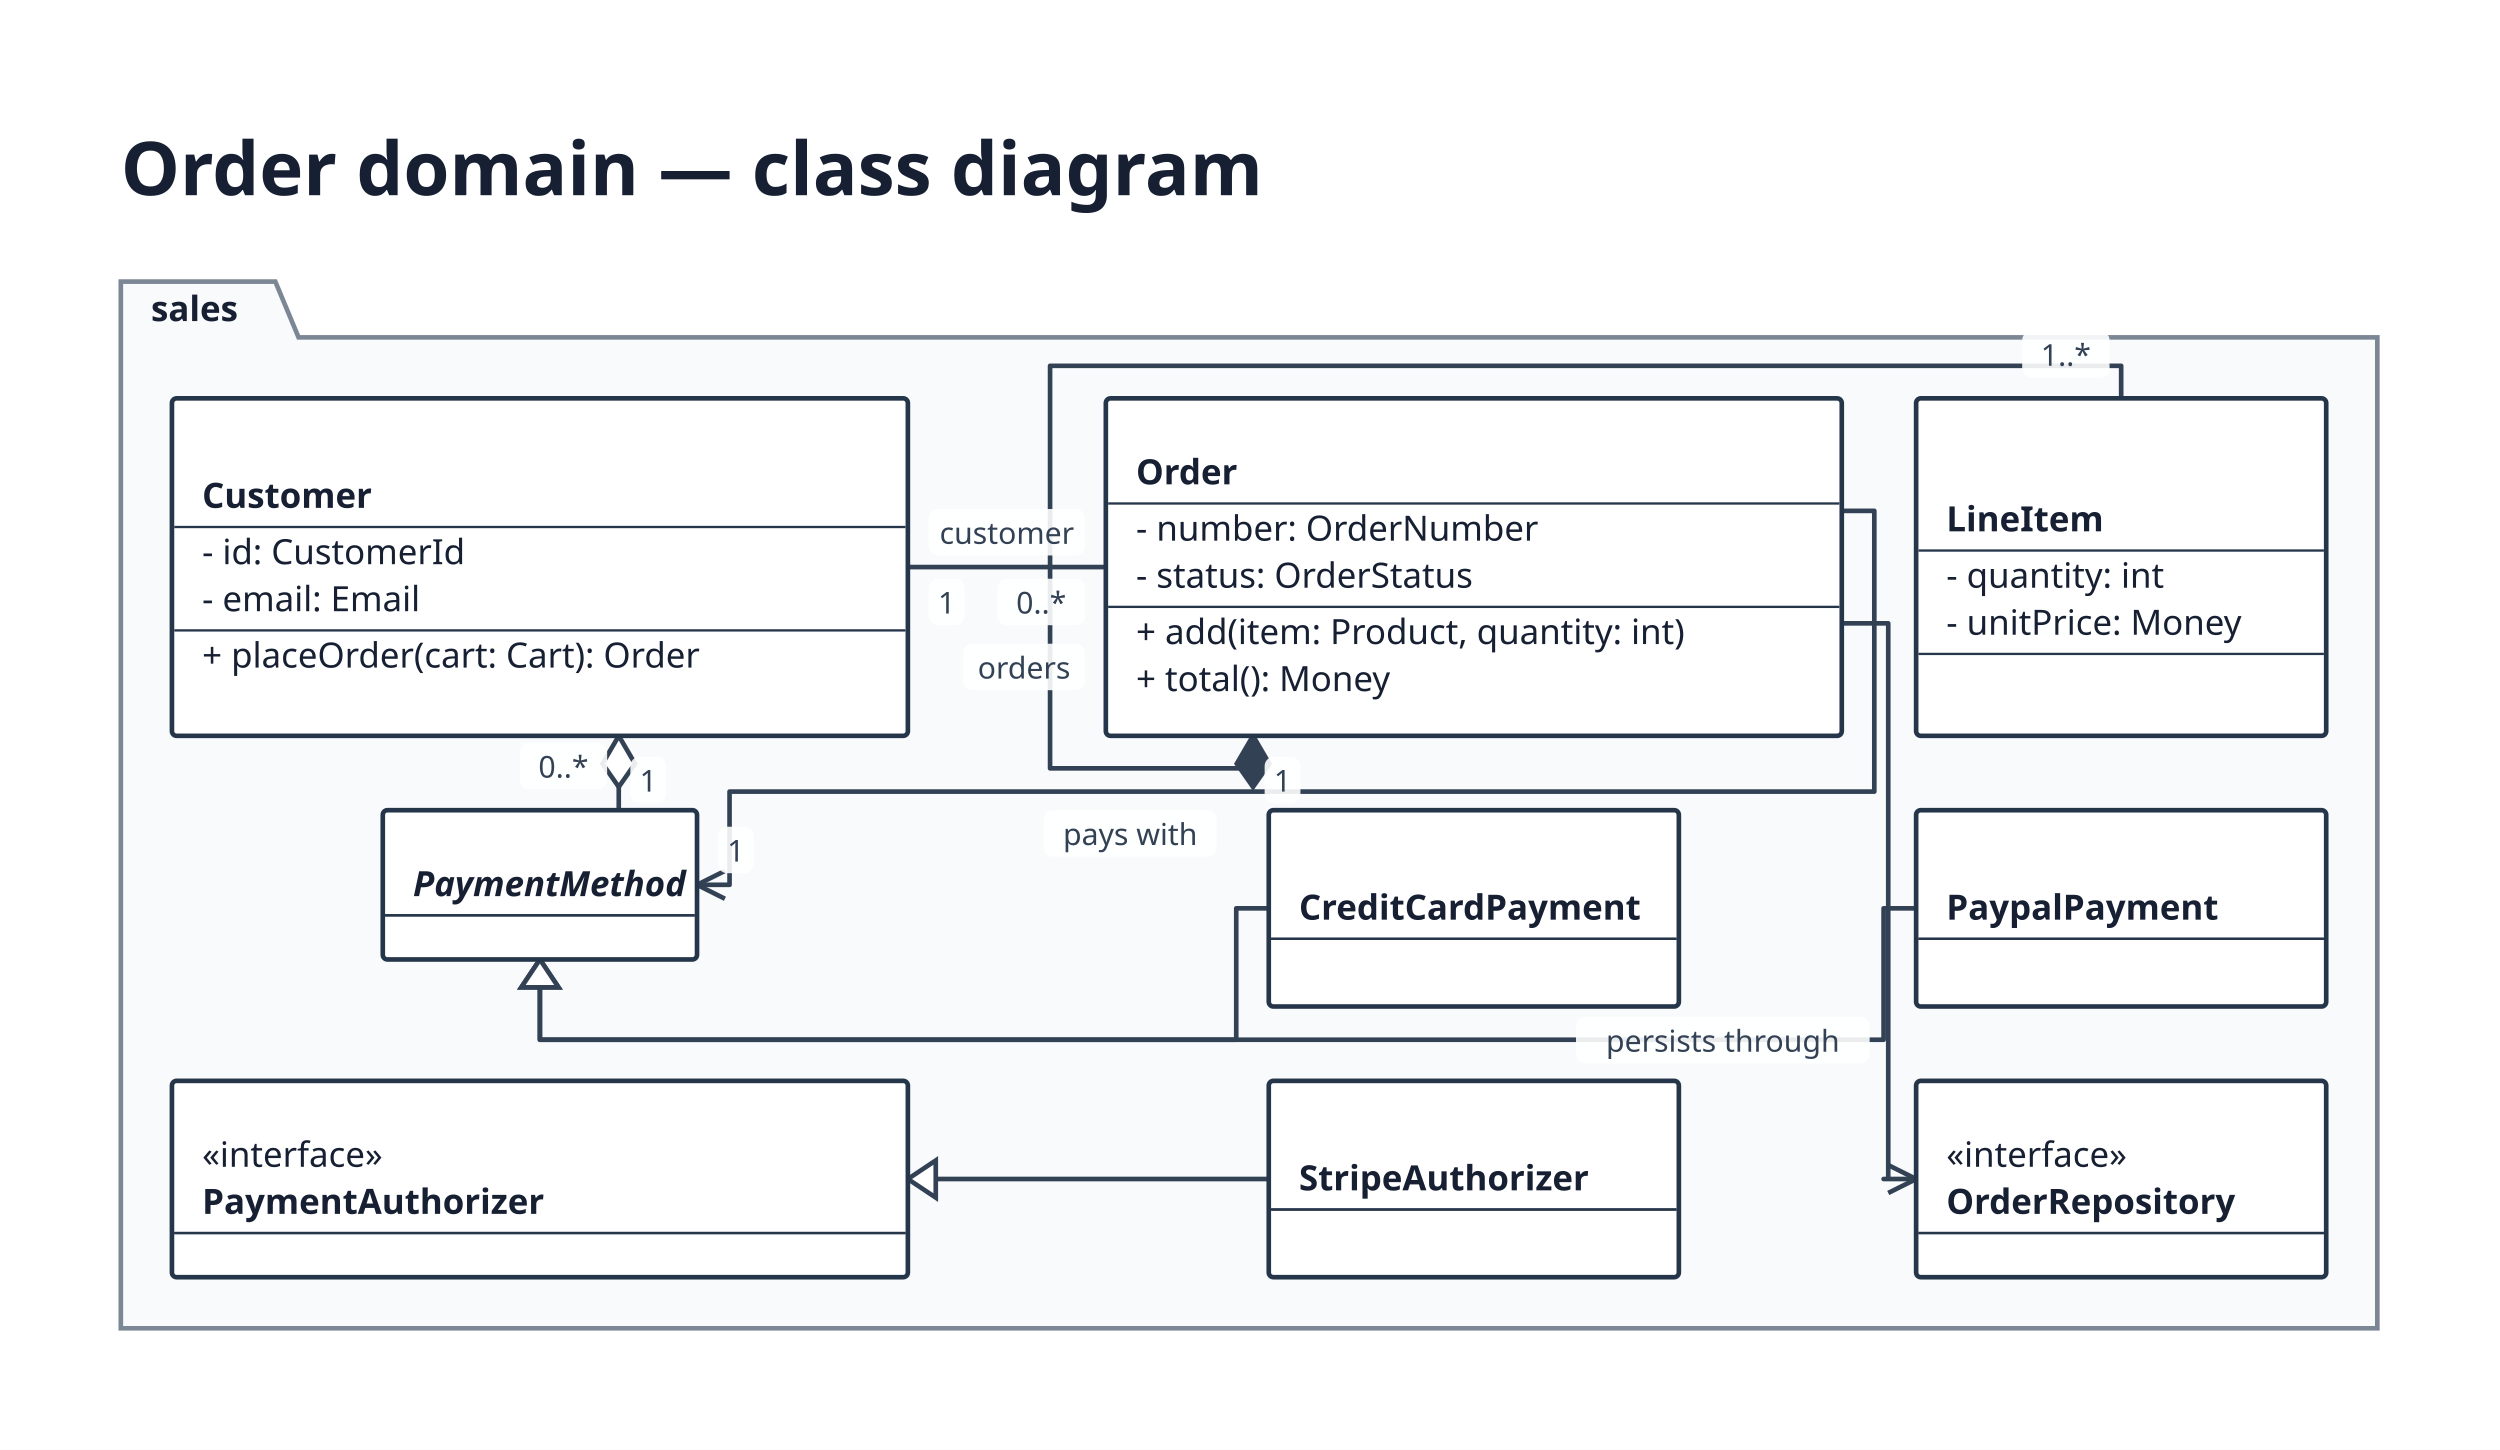
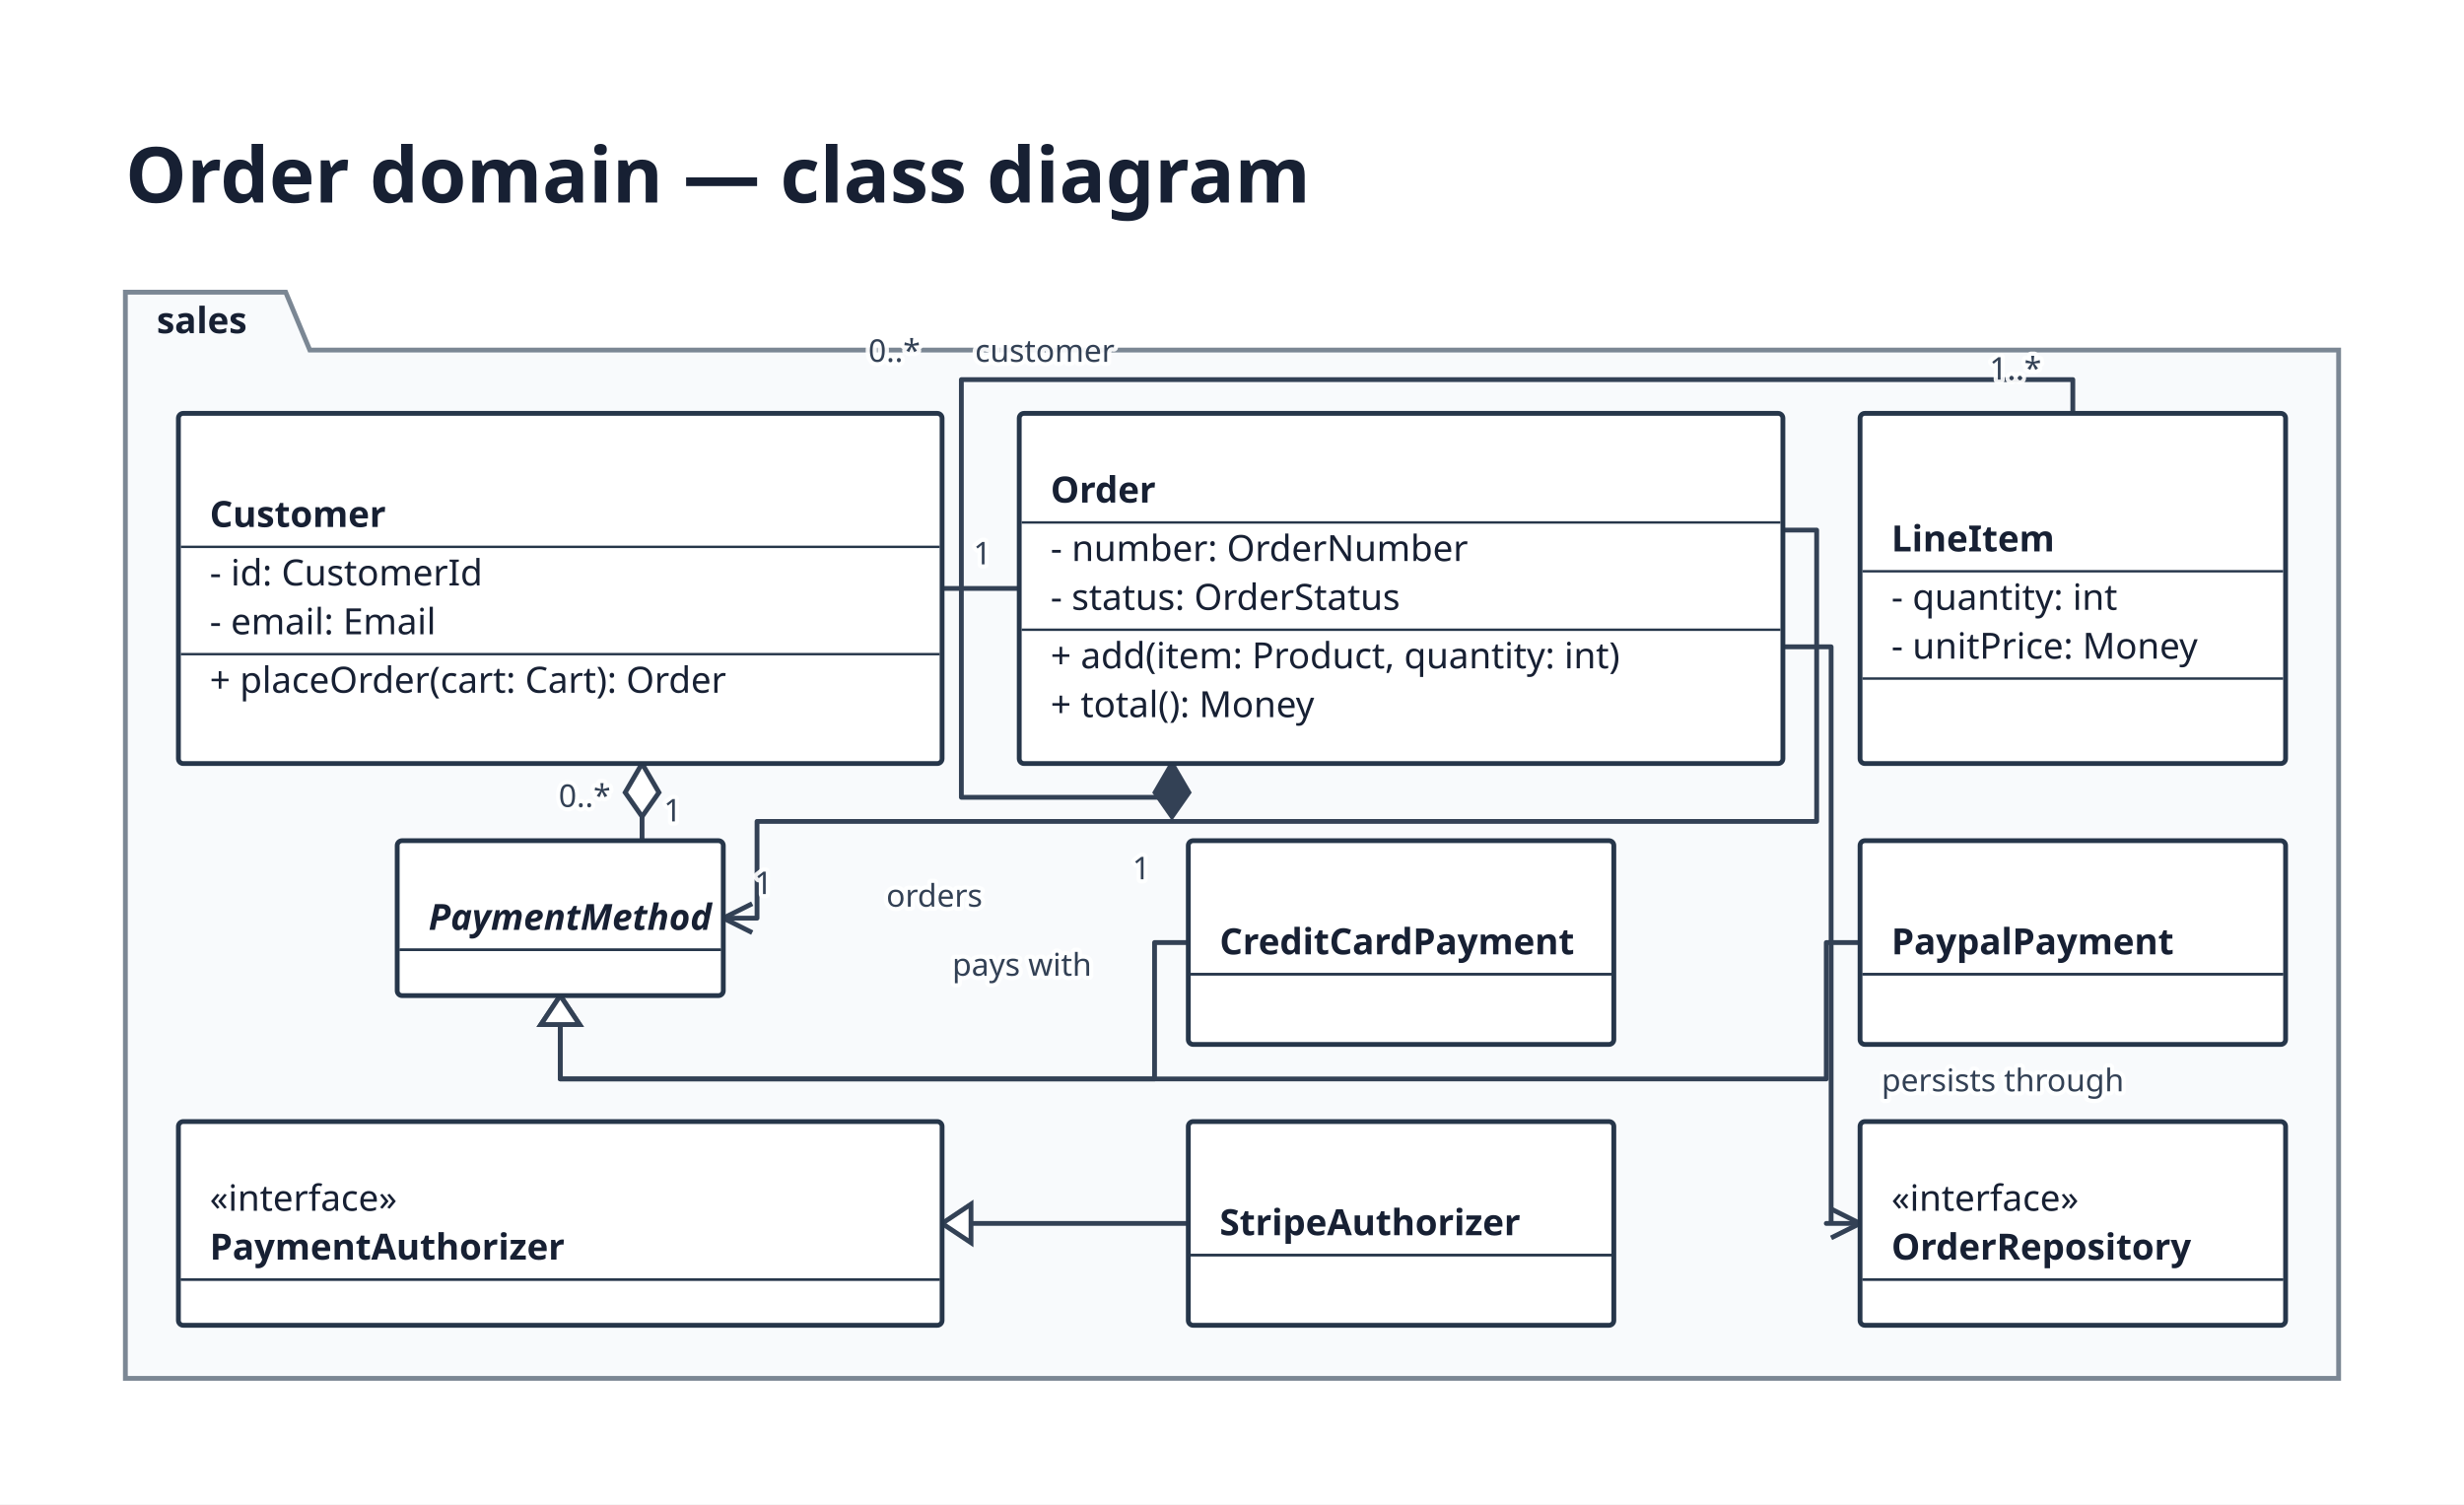
- <svg xmlns="http://www.w3.org/2000/svg" width="1076" height="624" viewBox="0 0 1076 624" role="img" aria-label="uml-class-example">
+ <svg xmlns="http://www.w3.org/2000/svg" width="1022" height="624" viewBox="0 0 1022 624" role="img" aria-label="uml-class-example">
  <rect width="100%" height="100%" fill="#ffffff" />
  <g id="boundaries">
-     <path d="M 52 145.2 V 571.7 H 1023.2 V 145.2 H 128.5 L 118.5 121.2 H 52 Z" fill="#f8fafc" stroke="#7b8794" stroke-width="2" />
+     <path d="M 52 145.2 V 571.7 H 970 V 145.2 H 128.5 L 118.5 121.2 H 52 Z" fill="#f8fafc" stroke="#7b8794" stroke-width="2" />
  </g>
  <g id="corridor-dividers" />
  <g id="lines">
    <g data-line="customer-orders">
-       <polyline points="390.75,244.075 475.95,244.075" fill="none" stroke="#334155" stroke-width="2" stroke-linejoin="round" stroke-linecap="round" />
+       <polyline points="390.75,244.075 422.75,244.075" fill="none" stroke="#334155" stroke-width="2" stroke-linejoin="round" stroke-linecap="round" />
    </g>
    <g data-line="order-items">
-       <polyline points="539.3,316.7 539.3,330.7 451.95,330.7 451.95,157.45 912.95,157.45 912.95,171.45" fill="none" stroke="#334155" stroke-width="2" stroke-linejoin="round" stroke-linecap="round" />
-       <polygon points="539.3,316.7 546.3,328.7 539.3,338.7 532.3,328.7" fill="#334155" stroke="#334155" stroke-width="2" />
+       <polyline points="486.1,316.7 486.1,330.7 398.75,330.7 398.75,157.45 859.75,157.45 859.75,171.45" fill="none" stroke="#334155" stroke-width="2" stroke-linejoin="round" stroke-linecap="round" />
+       <polygon points="486.1,316.7 493.1,328.7 486.1,338.7 479.1,328.7" fill="#334155" stroke="#334155" stroke-width="2" />
    </g>
    <g data-line="customer-payment-methods">
      <polyline points="266.312,316.7 266.312,348.7" fill="none" stroke="#334155" stroke-width="2" stroke-linejoin="round" stroke-linecap="round" />
      <polygon points="266.312,316.7 273.312,328.7 266.312,338.7 259.312,328.7" fill="white" stroke="#334155" stroke-width="2" />
    </g>
    <g data-line="order-payment">
-       <polyline points="792.7,219.867 806.7,219.867 806.7,340.7 314,340.7 314,380.825 300,380.825" fill="none" stroke="#334155" stroke-width="2" stroke-linejoin="round" stroke-linecap="round" />
+       <polyline points="739.5,219.867 753.5,219.867 753.5,340.7 314,340.7 314,380.825 300,380.825" fill="none" stroke="#334155" stroke-width="2" stroke-linejoin="round" stroke-linecap="round" />
      <path d="M 312 374.825 L 300 380.825 L 312 386.825" fill="none" stroke="#334155" stroke-width="2" stroke-linejoin="round" />
    </g>
    <g data-line="credit-card-generalization">
-       <polyline points="546.075,390.95 532.075,390.95 532.075,447.51 232.375,447.51 232.375,412.95" fill="none" stroke="#334155" stroke-width="2" stroke-linejoin="round" stroke-linecap="round" />
+       <polyline points="492.875,390.95 478.875,390.95 478.875,447.51 232.375,447.51 232.375,412.95" fill="none" stroke="#334155" stroke-width="2" stroke-linejoin="round" stroke-linecap="round" />
      <polygon points="232.375,412.95 240.375,424.95 224.375,424.95" fill="white" stroke="#334155" stroke-width="2" />
    </g>
    <g data-line="paypal-generalization">
-       <polyline points="824.7,390.95 810.7,390.95 810.7,447.51 232.375,447.51 232.375,412.95" fill="none" stroke="#334155" stroke-width="2" stroke-linejoin="round" stroke-linecap="round" />
+       <polyline points="771.5,390.95 757.5,390.95 757.5,447.51 232.375,447.51 232.375,412.95" fill="none" stroke="#334155" stroke-width="2" stroke-linejoin="round" stroke-linecap="round" />
      <polygon points="232.375,412.95 240.375,424.95 224.375,424.95" fill="white" stroke="#334155" stroke-width="2" />
    </g>
    <g data-line="stripe-realization">
-       <polyline points="546.075,507.45 390.75,507.45" fill="none" stroke="#334155" stroke-width="2" stroke-linejoin="round" stroke-linecap="round" />
+       <polyline points="492.875,507.45 390.75,507.45" fill="none" stroke="#334155" stroke-width="2" stroke-linejoin="round" stroke-linecap="round" />
      <polygon points="390.75,507.45 402.75,499.45 402.75,515.45" fill="white" stroke="#334155" stroke-width="2" />
    </g>
    <g data-line="repository-dependency">
-       <polyline points="792.7,268.283 812.7,268.283 812.7,507.45 810.7,507.45 824.7,507.45" fill="none" stroke="#334155" stroke-width="2" stroke-linejoin="round" stroke-linecap="round" />
-       <path d="M 812.7 513.45 L 824.7 507.45 L 812.7 501.45" fill="none" stroke="#334155" stroke-width="2" stroke-linejoin="round" />
+       <polyline points="739.5,268.283 759.5,268.283 759.5,507.45 757.5,507.45 771.5,507.45" fill="none" stroke="#334155" stroke-width="2" stroke-linejoin="round" stroke-linecap="round" />
+       <path d="M 759.5 513.45 L 771.5 507.45 L 759.5 501.45" fill="none" stroke="#334155" stroke-width="2" stroke-linejoin="round" />
    </g>
  </g>
  <g id="objects">
    <rect x="74" y="171.45" width="316.75" height="145.25" rx="2" fill="#ffffff" stroke="#26364a" stroke-width="2" />
-     <rect x="475.95" y="171.45" width="316.75" height="145.25" rx="2" fill="#ffffff" stroke="#26364a" stroke-width="2" />
-     <rect x="824.7" y="171.45" width="176.5" height="145.25" rx="2" fill="#ffffff" stroke="#26364a" stroke-width="2" />
+     <rect x="422.75" y="171.45" width="316.75" height="145.25" rx="2" fill="#ffffff" stroke="#26364a" stroke-width="2" />
+     <rect x="771.5" y="171.45" width="176.5" height="145.25" rx="2" fill="#ffffff" stroke="#26364a" stroke-width="2" />
    <rect x="164.75" y="348.7" width="135.25" height="64.25" rx="2" fill="#ffffff" stroke="#26364a" stroke-width="2" />
-     <rect x="546.075" y="348.7" width="176.5" height="84.5" rx="2" fill="#ffffff" stroke="#26364a" stroke-width="2" />
-     <rect x="824.7" y="348.7" width="176.5" height="84.5" rx="2" fill="#ffffff" stroke="#26364a" stroke-width="2" />
+     <rect x="492.875" y="348.7" width="176.5" height="84.5" rx="2" fill="#ffffff" stroke="#26364a" stroke-width="2" />
+     <rect x="771.5" y="348.7" width="176.5" height="84.5" rx="2" fill="#ffffff" stroke="#26364a" stroke-width="2" />
    <rect x="74" y="465.2" width="316.75" height="84.5" rx="2" fill="#ffffff" stroke="#26364a" stroke-width="2" />
-     <rect x="546.075" y="465.2" width="176.5" height="84.5" rx="2" fill="#ffffff" stroke="#26364a" stroke-width="2" />
-     <rect x="824.7" y="465.2" width="176.5" height="84.5" rx="2" fill="#ffffff" stroke="#26364a" stroke-width="2" />
+     <rect x="492.875" y="465.2" width="176.5" height="84.5" rx="2" fill="#ffffff" stroke="#26364a" stroke-width="2" />
+     <rect x="771.5" y="465.2" width="176.5" height="84.5" rx="2" fill="#ffffff" stroke="#26364a" stroke-width="2" />
  </g>
  <g id="ports" />
  <g id="text">
    <text x="52" y="84" text-anchor="start" fill="#172033" font-family="ui-rounded, 'Comic Sans MS', sans-serif" font-size="32" font-weight="700">Order domain — class diagram</text>
    <text x="65" y="138.2" text-anchor="start" fill="#172033" font-family="ui-rounded, 'Comic Sans MS', sans-serif" font-size="15" font-weight="700">sales</text>
    <text x="87" y="218.575" text-anchor="start" fill="#172033" font-family="ui-rounded, 'Comic Sans MS', sans-serif" font-size="15" font-weight="700">Customer</text>
    <path d="M 75 226.825 H 389.75" stroke="#26364a" stroke-width="1" />
    <text x="87" y="242.825" text-anchor="start" fill="#172033" font-family="ui-rounded, 'Comic Sans MS', sans-serif" font-size="15" font-weight="450">- id: CustomerId</text>
    <text x="87" y="263.075" text-anchor="start" fill="#172033" font-family="ui-rounded, 'Comic Sans MS', sans-serif" font-size="15" font-weight="450">- email: Email</text>
    <path d="M 75 271.325 H 389.75" stroke="#26364a" stroke-width="1" />
    <text x="87" y="287.325" text-anchor="start" fill="#172033" font-family="ui-rounded, 'Comic Sans MS', sans-serif" font-size="15" font-weight="450">+ placeOrder(cart: Cart): Order</text>
-     <text x="488.95" y="208.45" text-anchor="start" fill="#172033" font-family="ui-rounded, 'Comic Sans MS', sans-serif" font-size="15" font-weight="700">Order</text>
-     <path d="M 476.95 216.7 H 791.7" stroke="#26364a" stroke-width="1" />
-     <text x="488.95" y="232.7" text-anchor="start" fill="#172033" font-family="ui-rounded, 'Comic Sans MS', sans-serif" font-size="15" font-weight="450">- number: OrderNumber</text>
-     <text x="488.95" y="252.95" text-anchor="start" fill="#172033" font-family="ui-rounded, 'Comic Sans MS', sans-serif" font-size="15" font-weight="450">- status: OrderStatus</text>
-     <path d="M 476.95 261.2 H 791.7" stroke="#26364a" stroke-width="1" />
-     <text x="488.95" y="277.2" text-anchor="start" fill="#172033" font-family="ui-rounded, 'Comic Sans MS', sans-serif" font-size="15" font-weight="450">+ add(item: Product, quantity: int)</text>
-     <text x="488.95" y="297.45" text-anchor="start" fill="#172033" font-family="ui-rounded, 'Comic Sans MS', sans-serif" font-size="15" font-weight="450">+ total(): Money</text>
-     <text x="837.7" y="228.7" text-anchor="start" fill="#172033" font-family="ui-rounded, 'Comic Sans MS', sans-serif" font-size="15" font-weight="700">LineItem</text>
-     <path d="M 825.7 236.95 H 1000.2" stroke="#26364a" stroke-width="1" />
-     <text x="837.7" y="252.95" text-anchor="start" fill="#172033" font-family="ui-rounded, 'Comic Sans MS', sans-serif" font-size="15" font-weight="450">- quantity: int</text>
-     <text x="837.7" y="273.2" text-anchor="start" fill="#172033" font-family="ui-rounded, 'Comic Sans MS', sans-serif" font-size="15" font-weight="450">- unitPrice: Money</text>
-     <path d="M 825.7 281.45 H 1000.2" stroke="#26364a" stroke-width="1" />
+     <text x="435.75" y="208.45" text-anchor="start" fill="#172033" font-family="ui-rounded, 'Comic Sans MS', sans-serif" font-size="15" font-weight="700">Order</text>
+     <path d="M 423.75 216.7 H 738.5" stroke="#26364a" stroke-width="1" />
+     <text x="435.75" y="232.7" text-anchor="start" fill="#172033" font-family="ui-rounded, 'Comic Sans MS', sans-serif" font-size="15" font-weight="450">- number: OrderNumber</text>
+     <text x="435.75" y="252.95" text-anchor="start" fill="#172033" font-family="ui-rounded, 'Comic Sans MS', sans-serif" font-size="15" font-weight="450">- status: OrderStatus</text>
+     <path d="M 423.75 261.2 H 738.5" stroke="#26364a" stroke-width="1" />
+     <text x="435.75" y="277.2" text-anchor="start" fill="#172033" font-family="ui-rounded, 'Comic Sans MS', sans-serif" font-size="15" font-weight="450">+ add(item: Product, quantity: int)</text>
+     <text x="435.75" y="297.45" text-anchor="start" fill="#172033" font-family="ui-rounded, 'Comic Sans MS', sans-serif" font-size="15" font-weight="450">+ total(): Money</text>
+     <text x="784.5" y="228.7" text-anchor="start" fill="#172033" font-family="ui-rounded, 'Comic Sans MS', sans-serif" font-size="15" font-weight="700">LineItem</text>
+     <path d="M 772.5 236.95 H 947" stroke="#26364a" stroke-width="1" />
+     <text x="784.5" y="252.95" text-anchor="start" fill="#172033" font-family="ui-rounded, 'Comic Sans MS', sans-serif" font-size="15" font-weight="450">- quantity: int</text>
+     <text x="784.5" y="273.2" text-anchor="start" fill="#172033" font-family="ui-rounded, 'Comic Sans MS', sans-serif" font-size="15" font-weight="450">- unitPrice: Money</text>
+     <path d="M 772.5 281.45 H 947" stroke="#26364a" stroke-width="1" />
    <text x="177.75" y="385.7" text-anchor="start" fill="#172033" font-family="ui-rounded, 'Comic Sans MS', sans-serif" font-size="15" font-weight="700" font-style="italic">PaymentMethod</text>
    <path d="M 165.75 393.95 H 299" stroke="#26364a" stroke-width="1" />
    <path d="M 165.75 393.95 H 299" stroke="#26364a" stroke-width="1" />
-     <text x="559.075" y="395.825" text-anchor="start" fill="#172033" font-family="ui-rounded, 'Comic Sans MS', sans-serif" font-size="15" font-weight="700">CreditCardPayment</text>
-     <path d="M 547.075 404.075 H 721.575" stroke="#26364a" stroke-width="1" />
-     <path d="M 547.075 404.075 H 721.575" stroke="#26364a" stroke-width="1" />
-     <text x="837.7" y="395.825" text-anchor="start" fill="#172033" font-family="ui-rounded, 'Comic Sans MS', sans-serif" font-size="15" font-weight="700">PaypalPayment</text>
-     <path d="M 825.7 404.075 H 1000.2" stroke="#26364a" stroke-width="1" />
-     <path d="M 825.7 404.075 H 1000.2" stroke="#26364a" stroke-width="1" />
+     <text x="505.875" y="395.825" text-anchor="start" fill="#172033" font-family="ui-rounded, 'Comic Sans MS', sans-serif" font-size="15" font-weight="700">CreditCardPayment</text>
+     <path d="M 493.875 404.075 H 668.375" stroke="#26364a" stroke-width="1" />
+     <path d="M 493.875 404.075 H 668.375" stroke="#26364a" stroke-width="1" />
+     <text x="784.5" y="395.825" text-anchor="start" fill="#172033" font-family="ui-rounded, 'Comic Sans MS', sans-serif" font-size="15" font-weight="700">PaypalPayment</text>
+     <path d="M 772.5 404.075 H 947" stroke="#26364a" stroke-width="1" />
+     <path d="M 772.5 404.075 H 947" stroke="#26364a" stroke-width="1" />
    <text x="87" y="502.2" text-anchor="start" fill="#172033" font-family="ui-rounded, 'Comic Sans MS', sans-serif" font-size="15" font-weight="450">«interface»</text>
    <text x="87" y="522.45" text-anchor="start" fill="#172033" font-family="ui-rounded, 'Comic Sans MS', sans-serif" font-size="15" font-weight="700">PaymentAuthorizer</text>
    <path d="M 75 530.7 H 389.75" stroke="#26364a" stroke-width="1" />
    <path d="M 75 530.7 H 389.75" stroke="#26364a" stroke-width="1" />
-     <text x="559.075" y="512.325" text-anchor="start" fill="#172033" font-family="ui-rounded, 'Comic Sans MS', sans-serif" font-size="15" font-weight="700">StripeAuthorizer</text>
-     <path d="M 547.075 520.575 H 721.575" stroke="#26364a" stroke-width="1" />
-     <path d="M 547.075 520.575 H 721.575" stroke="#26364a" stroke-width="1" />
-     <text x="837.7" y="502.2" text-anchor="start" fill="#172033" font-family="ui-rounded, 'Comic Sans MS', sans-serif" font-size="15" font-weight="450">«interface»</text>
-     <text x="837.7" y="522.45" text-anchor="start" fill="#172033" font-family="ui-rounded, 'Comic Sans MS', sans-serif" font-size="15" font-weight="700">OrderRepository</text>
-     <path d="M 825.7 530.7 H 1000.2" stroke="#26364a" stroke-width="1" />
-     <path d="M 825.7 530.7 H 1000.2" stroke="#26364a" stroke-width="1" />
-     <g>
-       <rect x="399.75" y="219.075" width="67.2" height="20" rx="4" fill="#ffffff" fill-opacity=".9" />
-       <text x="433.35" y="234.075" text-anchor="middle" font-family="ui-rounded, sans-serif" font-size="13" fill="#334155">customer</text>
+     <text x="505.875" y="512.325" text-anchor="start" fill="#172033" font-family="ui-rounded, 'Comic Sans MS', sans-serif" font-size="15" font-weight="700">StripeAuthorizer</text>
+     <path d="M 493.875 520.575 H 668.375" stroke="#26364a" stroke-width="1" />
+     <path d="M 493.875 520.575 H 668.375" stroke="#26364a" stroke-width="1" />
+     <text x="784.5" y="502.2" text-anchor="start" fill="#172033" font-family="ui-rounded, 'Comic Sans MS', sans-serif" font-size="15" font-weight="450">«interface»</text>
+     <text x="784.5" y="522.45" text-anchor="start" fill="#172033" font-family="ui-rounded, 'Comic Sans MS', sans-serif" font-size="15" font-weight="700">OrderRepository</text>
+     <path d="M 772.5 530.7 H 947" stroke="#26364a" stroke-width="1" />
+     <path d="M 772.5 530.7 H 947" stroke="#26364a" stroke-width="1" />
+     <g data-line-label="customer-orders">
+       <text x="433.35" y="150.075" text-anchor="middle" font-family="ui-rounded, sans-serif" font-size="13" fill="#334155" stroke="#ffffff" stroke-opacity=".92" stroke-width="3.5" stroke-linejoin="round" paint-order="stroke fill">customer</text>
    </g>
-     <g>
-       <rect x="399.75" y="249.075" width="15.4" height="20" rx="4" fill="#ffffff" fill-opacity=".9" />
-       <text x="407.45" y="264.075" text-anchor="middle" font-family="ui-rounded, sans-serif" font-size="13" fill="#334155">1</text>
+     <g data-line-label="customer-orders">
+       <text x="407.45" y="234.075" text-anchor="middle" font-family="ui-rounded, sans-serif" font-size="13" fill="#334155" stroke="#ffffff" stroke-opacity=".92" stroke-width="3.5" stroke-linejoin="round" paint-order="stroke fill">1</text>
    </g>
-     <g>
-       <rect x="414.55" y="277.075" width="52.4" height="20" rx="4" fill="#ffffff" fill-opacity=".9" />
-       <text x="440.75" y="292.075" text-anchor="middle" font-family="ui-rounded, sans-serif" font-size="13" fill="#334155">orders</text>
+     <g data-line-label="customer-orders">
+       <text x="387.55" y="376.075" text-anchor="middle" font-family="ui-rounded, sans-serif" font-size="13" fill="#334155" stroke="#ffffff" stroke-opacity=".92" stroke-width="3.5" stroke-linejoin="round" paint-order="stroke fill">orders</text>
    </g>
-     <g>
-       <rect x="429.35" y="249.075" width="37.6" height="20" rx="4" fill="#ffffff" fill-opacity=".9" />
-       <text x="448.15" y="264.075" text-anchor="middle" font-family="ui-rounded, sans-serif" font-size="13" fill="#334155">0..*</text>
+     <g data-line-label="customer-orders">
+       <text x="370.95" y="150.075" text-anchor="middle" font-family="ui-rounded, sans-serif" font-size="13" fill="#334155" stroke="#ffffff" stroke-opacity=".92" stroke-width="3.5" stroke-linejoin="round" paint-order="stroke fill">0..*</text>
    </g>
-     <g>
-       <rect x="544.3" y="325.7" width="15.4" height="20" rx="4" fill="#ffffff" fill-opacity=".9" />
-       <text x="552" y="340.7" text-anchor="middle" font-family="ui-rounded, sans-serif" font-size="13" fill="#334155">1</text>
+     <g data-line-label="order-items">
+       <text x="473.4" y="364.7" text-anchor="middle" font-family="ui-rounded, sans-serif" font-size="13" fill="#334155" stroke="#ffffff" stroke-opacity=".92" stroke-width="3.5" stroke-linejoin="round" paint-order="stroke fill">1</text>
    </g>
-     <g>
-       <rect x="870.35" y="142.45" width="37.6" height="20" rx="4" fill="#ffffff" fill-opacity=".9" />
-       <text x="889.15" y="157.45" text-anchor="middle" font-family="ui-rounded, sans-serif" font-size="13" fill="#334155">1..*</text>
+     <g data-line-label="order-items">
+       <text x="835.95" y="157.45" text-anchor="middle" font-family="ui-rounded, sans-serif" font-size="13" fill="#334155" stroke="#ffffff" stroke-opacity=".92" stroke-width="3.5" stroke-linejoin="round" paint-order="stroke fill">1..*</text>
    </g>
-     <g>
-       <rect x="271.312" y="325.7" width="15.4" height="20" rx="4" fill="#ffffff" fill-opacity=".9" />
-       <text x="279.012" y="340.7" text-anchor="middle" font-family="ui-rounded, sans-serif" font-size="13" fill="#334155">1</text>
+     <g data-line-label="customer-payment-methods">
+       <text x="279.012" y="340.7" text-anchor="middle" font-family="ui-rounded, sans-serif" font-size="13" fill="#334155" stroke="#ffffff" stroke-opacity=".92" stroke-width="3.5" stroke-linejoin="round" paint-order="stroke fill">1</text>
    </g>
-     <g>
-       <rect x="223.712" y="319.7" width="37.6" height="20" rx="4" fill="#ffffff" fill-opacity=".9" />
-       <text x="242.512" y="334.7" text-anchor="middle" font-family="ui-rounded, sans-serif" font-size="13" fill="#334155">0..*</text>
+     <g data-line-label="customer-payment-methods">
+       <text x="242.512" y="334.7" text-anchor="middle" font-family="ui-rounded, sans-serif" font-size="13" fill="#334155" stroke="#ffffff" stroke-opacity=".92" stroke-width="3.5" stroke-linejoin="round" paint-order="stroke fill">0..*</text>
    </g>
-     <g>
-       <rect x="449.145" y="348.7" width="74.6" height="20" rx="4" fill="#ffffff" fill-opacity=".9" />
-       <text x="486.445" y="363.7" text-anchor="middle" font-family="ui-rounded, sans-serif" font-size="13" fill="#334155">pays with</text>
+     <g data-line-label="order-payment">
+       <text x="423.875" y="404.7" text-anchor="middle" font-family="ui-rounded, sans-serif" font-size="13" fill="#334155" stroke="#ffffff" stroke-opacity=".92" stroke-width="3.5" stroke-linejoin="round" paint-order="stroke fill">pays with</text>
    </g>
-     <g>
-       <rect x="309" y="355.825" width="15.4" height="20" rx="4" fill="#ffffff" fill-opacity=".9" />
-       <text x="316.7" y="370.825" text-anchor="middle" font-family="ui-rounded, sans-serif" font-size="13" fill="#334155">1</text>
+     <g data-line-label="order-payment">
+       <text x="316.7" y="370.825" text-anchor="middle" font-family="ui-rounded, sans-serif" font-size="13" fill="#334155" stroke="#ffffff" stroke-opacity=".92" stroke-width="3.5" stroke-linejoin="round" paint-order="stroke fill">1</text>
    </g>
-     <g>
-       <rect x="678.3" y="437.658" width="126.4" height="20" rx="4" fill="#ffffff" fill-opacity=".9" />
-       <text x="741.5" y="452.658" text-anchor="middle" font-family="ui-rounded, sans-serif" font-size="13" fill="#334155">persists through</text>
+     <g data-line-label="repository-dependency">
+       <text x="830.7" y="452.658" text-anchor="middle" font-family="ui-rounded, sans-serif" font-size="13" fill="#334155" stroke="#ffffff" stroke-opacity=".92" stroke-width="3.5" stroke-linejoin="round" paint-order="stroke fill">persists through</text>
    </g>
  </g>
</svg>
